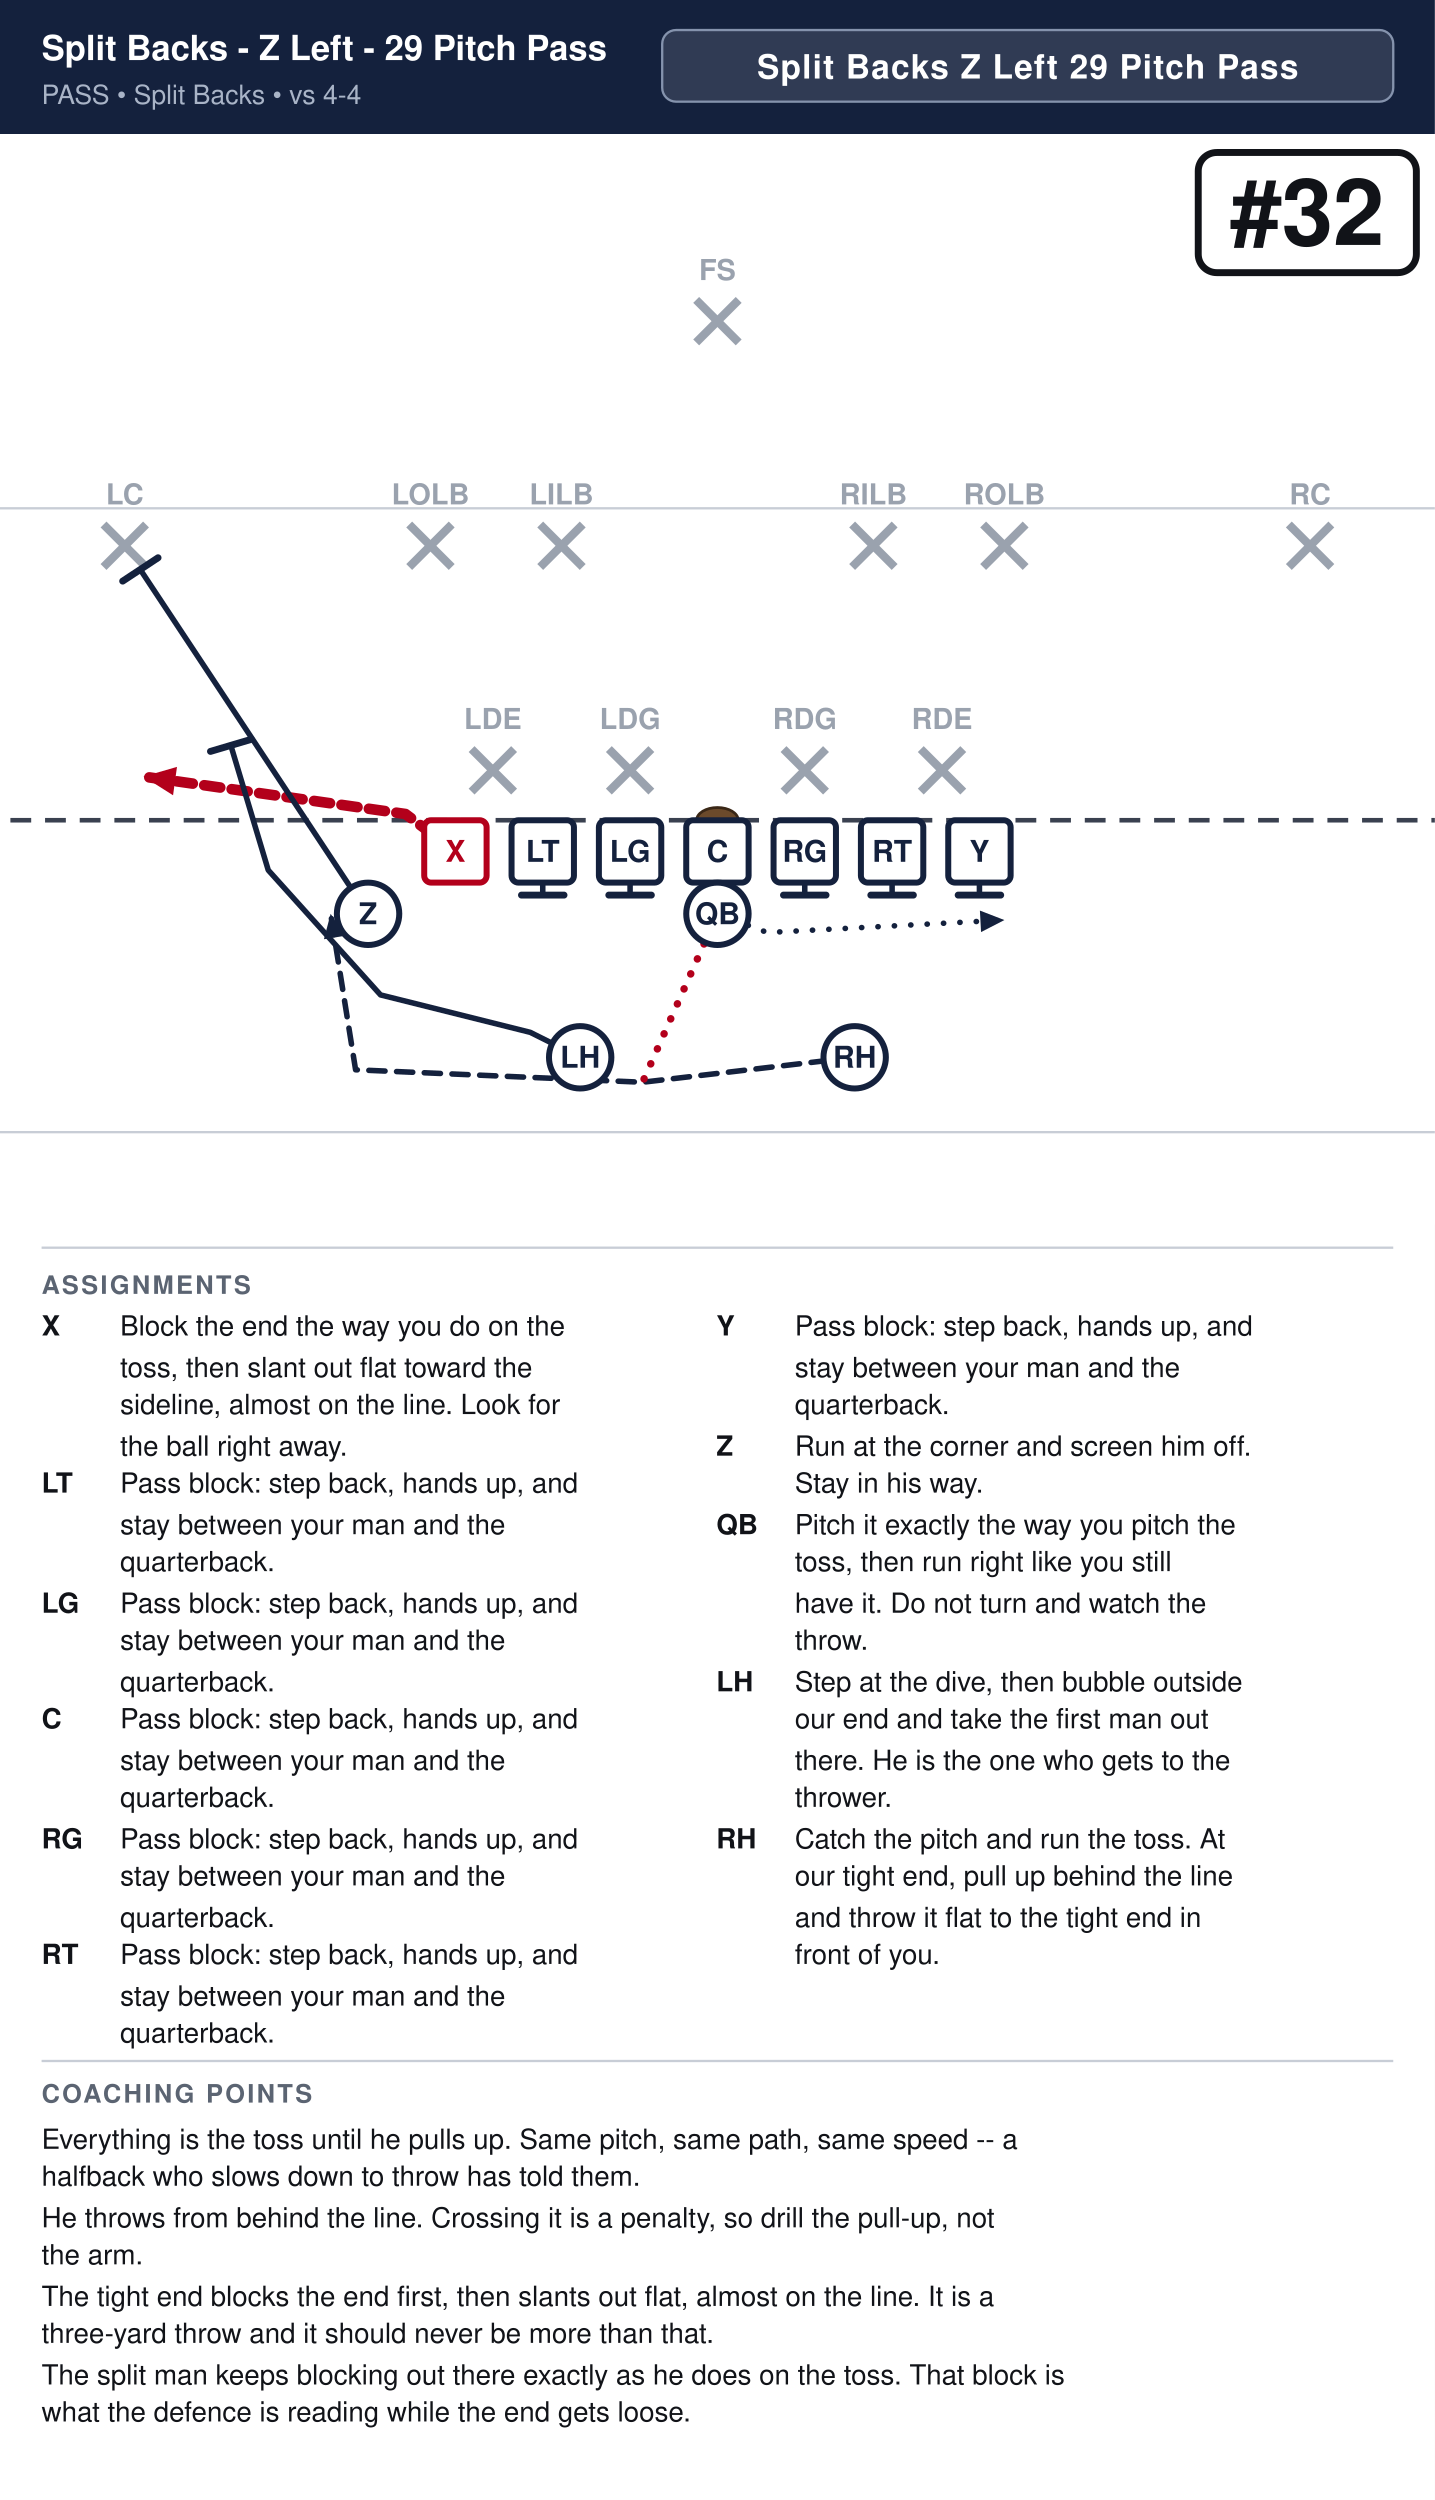
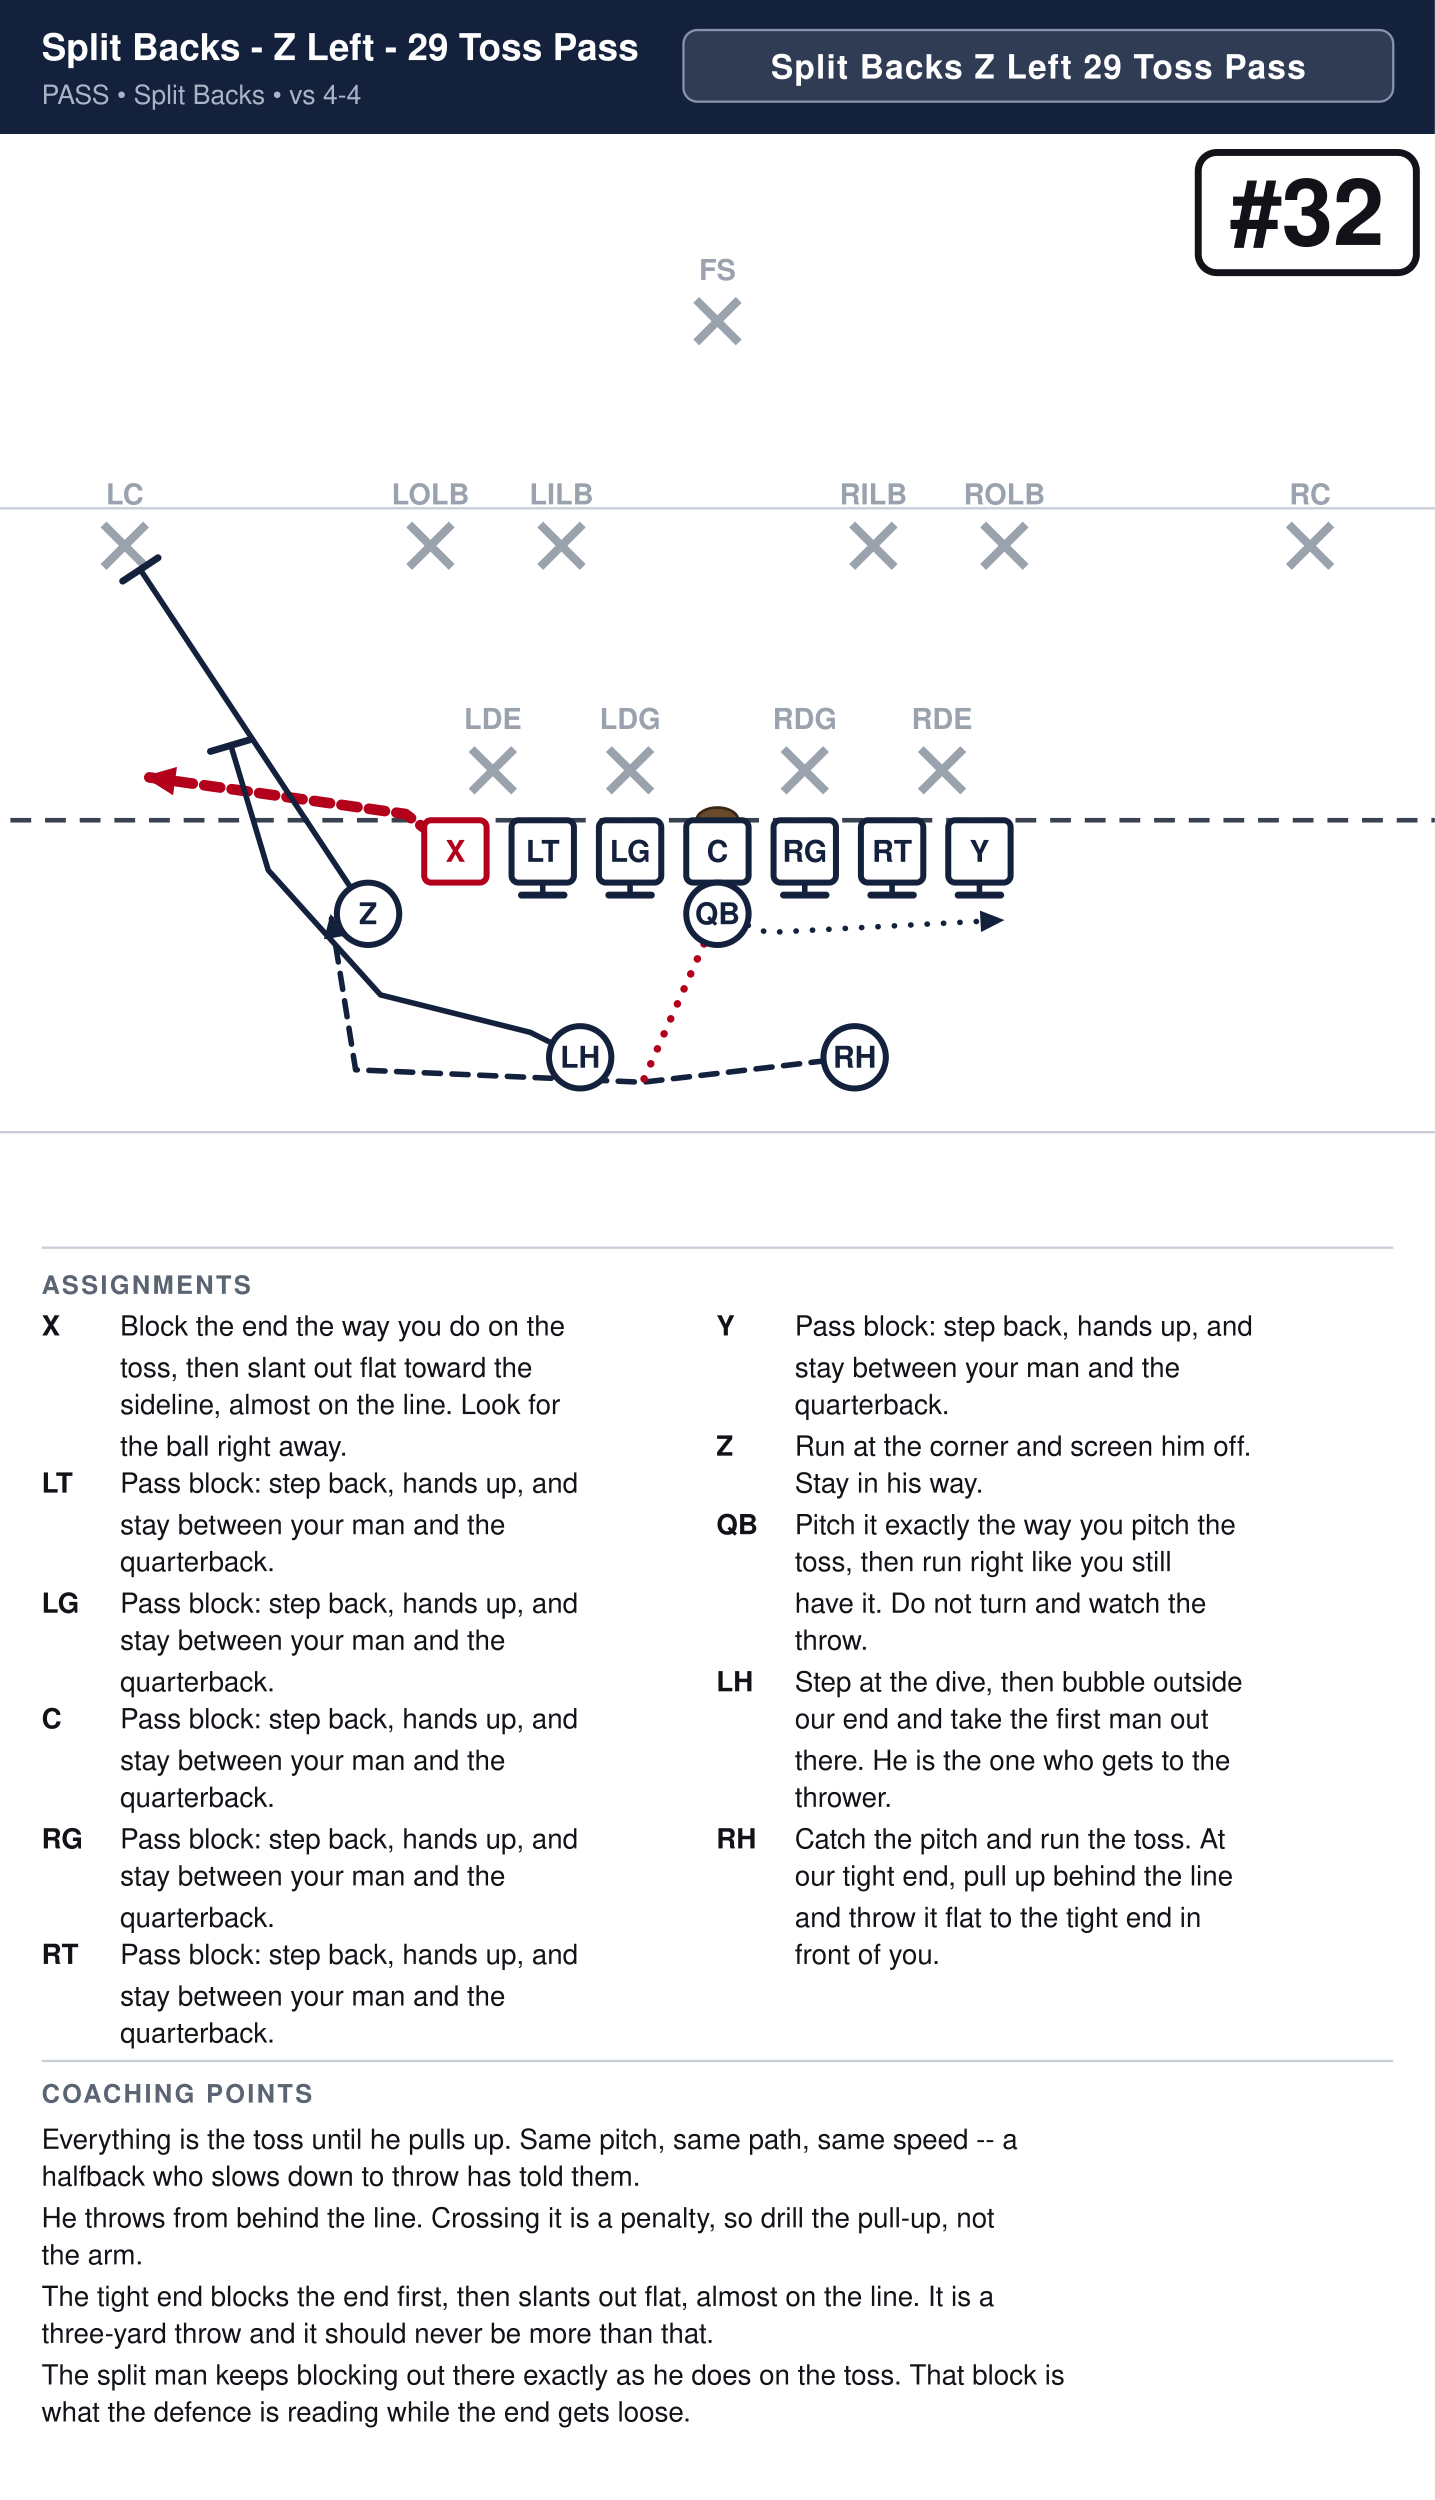
<svg xmlns="http://www.w3.org/2000/svg" width="621" height="1082" viewBox="0 0 621 1082" font-family="Segoe UI, Helvetica, Arial, sans-serif">
  <rect width="100%" height="100%" fill="#ffffff" />
  <rect x="0" y="0" width="621" height="58" fill="#14213d" />
-   <text x="18" y="26" font-size="15.0" font-weight="700" fill="#ffffff">Split Backs - Z Left - 29 Pitch Pass</text>
+   <text x="18" y="26" font-size="16.0" font-weight="700" fill="#ffffff">Split Backs - Z Left - 29 Toss Pass</text>
  <text x="18" y="45" font-size="11.5" fill="#a9b4c7">PASS  •  Split Backs  •  vs 4-4</text>
-   <rect x="286.6" y="13" width="316.4" height="31" rx="6" fill="#ffffff" fill-opacity="0.12" stroke="#8593ad" stroke-width="1" />
-   <text x="444.8" y="34" text-anchor="middle" font-size="14.5" font-weight="700" fill="#ffffff" letter-spacing="0.5">Split Backs Z Left 29 Pitch Pass</text>
+   <rect x="295.8" y="13" width="307.2" height="31" rx="6" fill="#ffffff" fill-opacity="0.12" stroke="#8593ad" stroke-width="1" />
+   <text x="449.4" y="34" text-anchor="middle" font-size="14.5" font-weight="700" fill="#ffffff" letter-spacing="0.5">Split Backs Z Left 29 Toss Pass</text>
  <clipPath id="fieldclip">
    <rect x="0" y="58" width="621" height="472" />
  </clipPath>
  <g clip-path="url(#fieldclip)">
    <g transform="translate(-40.5,31.0)">
      <rect x="0" y="0" width="702" height="513" fill="#ffffff" />
      <line x1="0" y1="459.0" x2="702" y2="459.0" stroke="#c8cdd6" stroke-width="1" />
      <line x1="0" y1="189.0" x2="702" y2="189.0" stroke="#c8cdd6" stroke-width="1" />
      <line x1="0" y1="324.0" x2="702" y2="324.0" stroke="#3a4150" stroke-width="2" stroke-dasharray="9 6" />
      <ellipse cx="351.0" cy="324.0" rx="9" ry="5.5" fill="#6b4a2b" stroke="#3a2716" stroke-width="1.2" />
      <line x1="244.6" y1="293.2" x2="263.0" y2="311.6" stroke="#9aa2ae" stroke-width="3.6" />
      <line x1="263.0" y1="293.2" x2="244.6" y2="311.6" stroke="#9aa2ae" stroke-width="3.6" />
      <text x="253.8" y="284.5" text-anchor="middle" font-size="12.5" fill="#9aa2ae" font-weight="600">LDE</text>
      <line x1="304.0" y1="293.2" x2="322.4" y2="311.6" stroke="#9aa2ae" stroke-width="3.6" />
      <line x1="322.4" y1="293.2" x2="304.0" y2="311.6" stroke="#9aa2ae" stroke-width="3.6" />
      <text x="313.2" y="284.5" text-anchor="middle" font-size="12.5" fill="#9aa2ae" font-weight="600">LDG</text>
      <line x1="379.6" y1="293.2" x2="398.0" y2="311.6" stroke="#9aa2ae" stroke-width="3.6" />
      <line x1="398.0" y1="293.2" x2="379.6" y2="311.6" stroke="#9aa2ae" stroke-width="3.6" />
      <text x="388.8" y="284.5" text-anchor="middle" font-size="12.5" fill="#9aa2ae" font-weight="600">RDG</text>
      <line x1="439.0" y1="293.2" x2="457.4" y2="311.6" stroke="#9aa2ae" stroke-width="3.6" />
      <line x1="457.4" y1="293.2" x2="439.0" y2="311.6" stroke="#9aa2ae" stroke-width="3.6" />
      <text x="448.2" y="284.5" text-anchor="middle" font-size="12.5" fill="#9aa2ae" font-weight="600">RDE</text>
      <line x1="217.6" y1="196.0" x2="236.0" y2="214.4" stroke="#9aa2ae" stroke-width="3.6" />
      <line x1="236.0" y1="196.0" x2="217.6" y2="214.4" stroke="#9aa2ae" stroke-width="3.6" />
      <text x="226.8" y="187.3" text-anchor="middle" font-size="12.5" fill="#9aa2ae" font-weight="600">LOLB</text>
      <line x1="274.3" y1="196.0" x2="292.7" y2="214.4" stroke="#9aa2ae" stroke-width="3.6" />
      <line x1="292.7" y1="196.0" x2="274.3" y2="214.4" stroke="#9aa2ae" stroke-width="3.6" />
      <text x="283.5" y="187.3" text-anchor="middle" font-size="12.5" fill="#9aa2ae" font-weight="600">LILB</text>
      <line x1="409.3" y1="196.0" x2="427.7" y2="214.4" stroke="#9aa2ae" stroke-width="3.6" />
      <line x1="427.7" y1="196.0" x2="409.3" y2="214.4" stroke="#9aa2ae" stroke-width="3.6" />
      <text x="418.5" y="187.3" text-anchor="middle" font-size="12.5" fill="#9aa2ae" font-weight="600">RILB</text>
      <line x1="466.0" y1="196.0" x2="484.4" y2="214.4" stroke="#9aa2ae" stroke-width="3.6" />
      <line x1="484.4" y1="196.0" x2="466.0" y2="214.4" stroke="#9aa2ae" stroke-width="3.6" />
      <text x="475.2" y="187.3" text-anchor="middle" font-size="12.5" fill="#9aa2ae" font-weight="600">ROLB</text>
      <line x1="85.3" y1="196.0" x2="103.7" y2="214.4" stroke="#9aa2ae" stroke-width="3.6" />
      <line x1="103.7" y1="196.0" x2="85.3" y2="214.4" stroke="#9aa2ae" stroke-width="3.6" />
      <text x="94.5" y="187.3" text-anchor="middle" font-size="12.5" fill="#9aa2ae" font-weight="600">LC</text>
      <line x1="598.3" y1="196.0" x2="616.7" y2="214.4" stroke="#9aa2ae" stroke-width="3.6" />
      <line x1="616.7" y1="196.0" x2="598.3" y2="214.4" stroke="#9aa2ae" stroke-width="3.6" />
      <text x="607.5" y="187.3" text-anchor="middle" font-size="12.5" fill="#9aa2ae" font-weight="600">RC</text>
      <line x1="341.8" y1="98.8" x2="360.2" y2="117.2" stroke="#9aa2ae" stroke-width="3.6" />
      <line x1="360.2" y1="98.8" x2="341.8" y2="117.2" stroke="#9aa2ae" stroke-width="3.6" />
      <text x="351.0" y="90.2" text-anchor="middle" font-size="12.5" fill="#9aa2ae" font-weight="600">FS</text>
      <path d="M237.6,337.5 L216.0,321.3 L102.6,305.1" fill="none" stroke="#b3001b" stroke-width="4.6" stroke-linecap="round" stroke-linejoin="round" stroke-dasharray="7 5" />
      <polygon points="102.6,305.1 117.1,300.9 115.4,313.2" fill="#b3001b" />
      <path d="M275.4,337.5 L275.4,356.4" fill="none" stroke="#14213d" stroke-width="2.4" stroke-linecap="round" stroke-linejoin="round" />
      <line x1="284.6" y1="356.4" x2="266.2" y2="356.4" stroke="#14213d" stroke-width="3.0" stroke-linecap="round" />
      <path d="M313.2,337.5 L313.2,356.4" fill="none" stroke="#14213d" stroke-width="2.4" stroke-linecap="round" stroke-linejoin="round" />
      <line x1="322.4" y1="356.4" x2="304.0" y2="356.4" stroke="#14213d" stroke-width="3.0" stroke-linecap="round" />
      <path d="M351.0,337.5 L351.0,356.4" fill="none" stroke="#14213d" stroke-width="2.4" stroke-linecap="round" stroke-linejoin="round" />
      <line x1="360.2" y1="356.4" x2="341.8" y2="356.4" stroke="#14213d" stroke-width="3.0" stroke-linecap="round" />
      <path d="M388.8,337.5 L388.8,356.4" fill="none" stroke="#14213d" stroke-width="2.4" stroke-linecap="round" stroke-linejoin="round" />
      <line x1="398.0" y1="356.4" x2="379.6" y2="356.4" stroke="#14213d" stroke-width="3.0" stroke-linecap="round" />
      <path d="M426.6,337.5 L426.6,356.4" fill="none" stroke="#14213d" stroke-width="2.4" stroke-linecap="round" stroke-linejoin="round" />
      <line x1="435.8" y1="356.4" x2="417.4" y2="356.4" stroke="#14213d" stroke-width="3.0" stroke-linecap="round" />
      <path d="M464.4,337.5 L464.4,356.4" fill="none" stroke="#14213d" stroke-width="2.4" stroke-linecap="round" stroke-linejoin="round" />
      <line x1="473.6" y1="356.4" x2="455.2" y2="356.4" stroke="#14213d" stroke-width="3.0" stroke-linecap="round" />
      <path d="M199.8,364.5 L101.2,215.5" fill="none" stroke="#14213d" stroke-width="2.4" stroke-linecap="round" stroke-linejoin="round" />
      <line x1="93.6" y1="220.5" x2="108.9" y2="210.4" stroke="#14213d" stroke-width="3.0" stroke-linecap="round" />
      <path d="M351.0,364.5 L372.6,372.6 L475.2,367.2" fill="none" stroke="#14213d" stroke-width="2.4" stroke-linecap="round" stroke-linejoin="round" stroke-dasharray="0.1 7" />
      <polygon points="475.2,367.2 465.1,372.4 464.6,363.1" fill="#14213d" />
      <path d="M291.6,426.6 L270.0,415.8 L205.2,399.6 L156.6,345.6 L140.4,291.6" fill="none" stroke="#14213d" stroke-width="2.4" stroke-linecap="round" stroke-linejoin="round" />
      <line x1="131.6" y1="294.2" x2="149.2" y2="289.0" stroke="#14213d" stroke-width="3.0" stroke-linecap="round" />
      <path d="M410.4,426.6 L318.6,437.4 L194.4,432.0 L183.6,364.5" fill="none" stroke="#14213d" stroke-width="2.4" stroke-linecap="round" stroke-linejoin="round" stroke-dasharray="7 5" />
      <polygon points="183.6,364.5 189.8,374.0 180.7,375.5" fill="#14213d" />
      <path d="M351.0,364.5 L318.6,437.4" fill="none" stroke="#b3001b" stroke-width="3.2" stroke-linecap="round" stroke-linejoin="round" stroke-dasharray="0.1 7" />
      <rect x="224.1" y="324.0" width="27.0" height="27.0" rx="3" fill="#ffffff" stroke="#b3001b" stroke-width="2.6" />
      <text x="237.6" y="342.0" text-anchor="middle" font-size="13" font-weight="700" fill="#b3001b">X</text>
      <rect x="261.9" y="324.0" width="27.0" height="27.0" rx="3" fill="#ffffff" stroke="#14213d" stroke-width="2.6" />
      <text x="275.4" y="342.0" text-anchor="middle" font-size="13" font-weight="700" fill="#14213d">LT</text>
      <rect x="299.7" y="324.0" width="27.0" height="27.0" rx="3" fill="#ffffff" stroke="#14213d" stroke-width="2.6" />
      <text x="313.2" y="342.0" text-anchor="middle" font-size="13" font-weight="700" fill="#14213d">LG</text>
      <rect x="337.5" y="324.0" width="27.0" height="27.0" rx="3" fill="#ffffff" stroke="#14213d" stroke-width="2.6" />
      <text x="351.0" y="342.0" text-anchor="middle" font-size="13" font-weight="700" fill="#14213d">C</text>
      <rect x="375.3" y="324.0" width="27.0" height="27.0" rx="3" fill="#ffffff" stroke="#14213d" stroke-width="2.6" />
      <text x="388.8" y="342.0" text-anchor="middle" font-size="13" font-weight="700" fill="#14213d">RG</text>
      <rect x="413.1" y="324.0" width="27.0" height="27.0" rx="3" fill="#ffffff" stroke="#14213d" stroke-width="2.6" />
      <text x="426.6" y="342.0" text-anchor="middle" font-size="13" font-weight="700" fill="#14213d">RT</text>
      <rect x="450.9" y="324.0" width="27.0" height="27.0" rx="3" fill="#ffffff" stroke="#14213d" stroke-width="2.6" />
      <text x="464.4" y="342.0" text-anchor="middle" font-size="13" font-weight="700" fill="#14213d">Y</text>
      <circle cx="199.8" cy="364.5" r="13.5" fill="#ffffff" stroke="#14213d" stroke-width="2.6" />
      <text x="199.8" y="369.0" text-anchor="middle" font-size="13" font-weight="700" fill="#14213d">Z</text>
      <circle cx="351.0" cy="364.5" r="13.5" fill="#ffffff" stroke="#14213d" stroke-width="2.6" />
      <text x="351.0" y="369.0" text-anchor="middle" font-size="13" font-weight="700" fill="#14213d">QB</text>
      <circle cx="291.6" cy="426.6" r="13.5" fill="#ffffff" stroke="#14213d" stroke-width="2.6" />
      <text x="291.6" y="431.1" text-anchor="middle" font-size="13" font-weight="700" fill="#14213d">LH</text>
      <circle cx="410.4" cy="426.6" r="13.5" fill="#ffffff" stroke="#14213d" stroke-width="2.6" />
      <text x="410.4" y="431.1" text-anchor="middle" font-size="13" font-weight="700" fill="#14213d">RH</text>
      <rect x="559.1" y="35.0" width="94.4" height="52.0" rx="8" fill="#ffffff" stroke="#111318" stroke-width="3" />
      <text x="606.3" y="75.0" text-anchor="middle" font-size="40" font-weight="800" fill="#111318">#32</text>
    </g>
  </g>
  <line x1="18" y1="540" x2="603" y2="540" stroke="#c8cdd6" stroke-width="1" />
  <text x="18" y="560" font-size="11" font-weight="700" fill="#5b6472" letter-spacing="1">ASSIGNMENTS</text>
  <text x="18" y="578" font-size="12" font-weight="700" fill="#111318">X</text>
  <text x="52" y="578" font-size="12" fill="#111318">Block the end the way you do on the</text>
  <text x="52" y="596" font-size="12" fill="#111318">toss, then slant out flat toward the</text>
  <text x="52" y="612" font-size="12" fill="#111318">sideline, almost on the line. Look for</text>
  <text x="52" y="630" font-size="12" fill="#111318">the ball right away.</text>
  <text x="18" y="646" font-size="12" font-weight="700" fill="#111318">LT</text>
  <text x="52" y="646" font-size="12" fill="#111318">Pass block: step back, hands up, and</text>
  <text x="52" y="664" font-size="12" fill="#111318">stay between your man and the</text>
  <text x="52" y="680" font-size="12" fill="#111318">quarterback.</text>
  <text x="18" y="698" font-size="12" font-weight="700" fill="#111318">LG</text>
  <text x="52" y="698" font-size="12" fill="#111318">Pass block: step back, hands up, and</text>
  <text x="52" y="714" font-size="12" fill="#111318">stay between your man and the</text>
  <text x="52" y="732" font-size="12" fill="#111318">quarterback.</text>
  <text x="18" y="748" font-size="12" font-weight="700" fill="#111318">C</text>
  <text x="52" y="748" font-size="12" fill="#111318">Pass block: step back, hands up, and</text>
  <text x="52" y="766" font-size="12" fill="#111318">stay between your man and the</text>
  <text x="52" y="782" font-size="12" fill="#111318">quarterback.</text>
  <text x="18" y="800" font-size="12" font-weight="700" fill="#111318">RG</text>
  <text x="52" y="800" font-size="12" fill="#111318">Pass block: step back, hands up, and</text>
  <text x="52" y="816" font-size="12" fill="#111318">stay between your man and the</text>
  <text x="52" y="834" font-size="12" fill="#111318">quarterback.</text>
  <text x="18" y="850" font-size="12" font-weight="700" fill="#111318">RT</text>
  <text x="52" y="850" font-size="12" fill="#111318">Pass block: step back, hands up, and</text>
  <text x="52" y="868" font-size="12" fill="#111318">stay between your man and the</text>
  <text x="52" y="884" font-size="12" fill="#111318">quarterback.</text>
  <text x="310" y="578" font-size="12" font-weight="700" fill="#111318">Y</text>
  <text x="344" y="578" font-size="12" fill="#111318">Pass block: step back, hands up, and</text>
  <text x="344" y="596" font-size="12" fill="#111318">stay between your man and the</text>
  <text x="344" y="612" font-size="12" fill="#111318">quarterback.</text>
  <text x="310" y="630" font-size="12" font-weight="700" fill="#111318">Z</text>
  <text x="344" y="630" font-size="12" fill="#111318">Run at the corner and screen him off.</text>
  <text x="344" y="646" font-size="12" fill="#111318">Stay in his way.</text>
  <text x="310" y="664" font-size="12" font-weight="700" fill="#111318">QB</text>
  <text x="344" y="664" font-size="12" fill="#111318">Pitch it exactly the way you pitch the</text>
  <text x="344" y="680" font-size="12" fill="#111318">toss, then run right like you still</text>
  <text x="344" y="698" font-size="12" fill="#111318">have it. Do not turn and watch the</text>
  <text x="344" y="714" font-size="12" fill="#111318">throw.</text>
  <text x="310" y="732" font-size="12" font-weight="700" fill="#111318">LH</text>
  <text x="344" y="732" font-size="12" fill="#111318">Step at the dive, then bubble outside</text>
  <text x="344" y="748" font-size="12" fill="#111318">our end and take the first man out</text>
  <text x="344" y="766" font-size="12" fill="#111318">there. He is the one who gets to the</text>
  <text x="344" y="782" font-size="12" fill="#111318">thrower.</text>
  <text x="310" y="800" font-size="12" font-weight="700" fill="#111318">RH</text>
  <text x="344" y="800" font-size="12" fill="#111318">Catch the pitch and run the toss. At</text>
  <text x="344" y="816" font-size="12" fill="#111318">our tight end, pull up behind the line</text>
  <text x="344" y="834" font-size="12" fill="#111318">and throw it flat to the tight end in</text>
  <text x="344" y="850" font-size="12" fill="#111318">front of you.</text>
  <line x1="18" y1="892" x2="603" y2="892" stroke="#c8cdd6" stroke-width="1" />
  <text x="18" y="910" font-size="11" font-weight="700" fill="#5b6472" letter-spacing="1">COACHING POINTS</text>
  <text x="18" y="930" font-size="12" fill="#111318">Everything is the toss until he pulls up. Same pitch, same path, same speed -- a</text>
  <text x="18" y="946" font-size="12" fill="#111318">halfback who slows down to throw has told them.</text>
  <text x="18" y="964" font-size="12" fill="#111318">He throws from behind the line. Crossing it is a penalty, so drill the pull-up, not</text>
  <text x="18" y="980" font-size="12" fill="#111318">the arm.</text>
  <text x="18" y="998" font-size="12" fill="#111318">The tight end blocks the end first, then slants out flat, almost on the line. It is a</text>
  <text x="18" y="1014" font-size="12" fill="#111318">three-yard throw and it should never be more than that.</text>
  <text x="18" y="1032" font-size="12" fill="#111318">The split man keeps blocking out there exactly as he does on the toss. That block is</text>
  <text x="18" y="1048" font-size="12" fill="#111318">what the defence is reading while the end gets loose.</text>
</svg>
